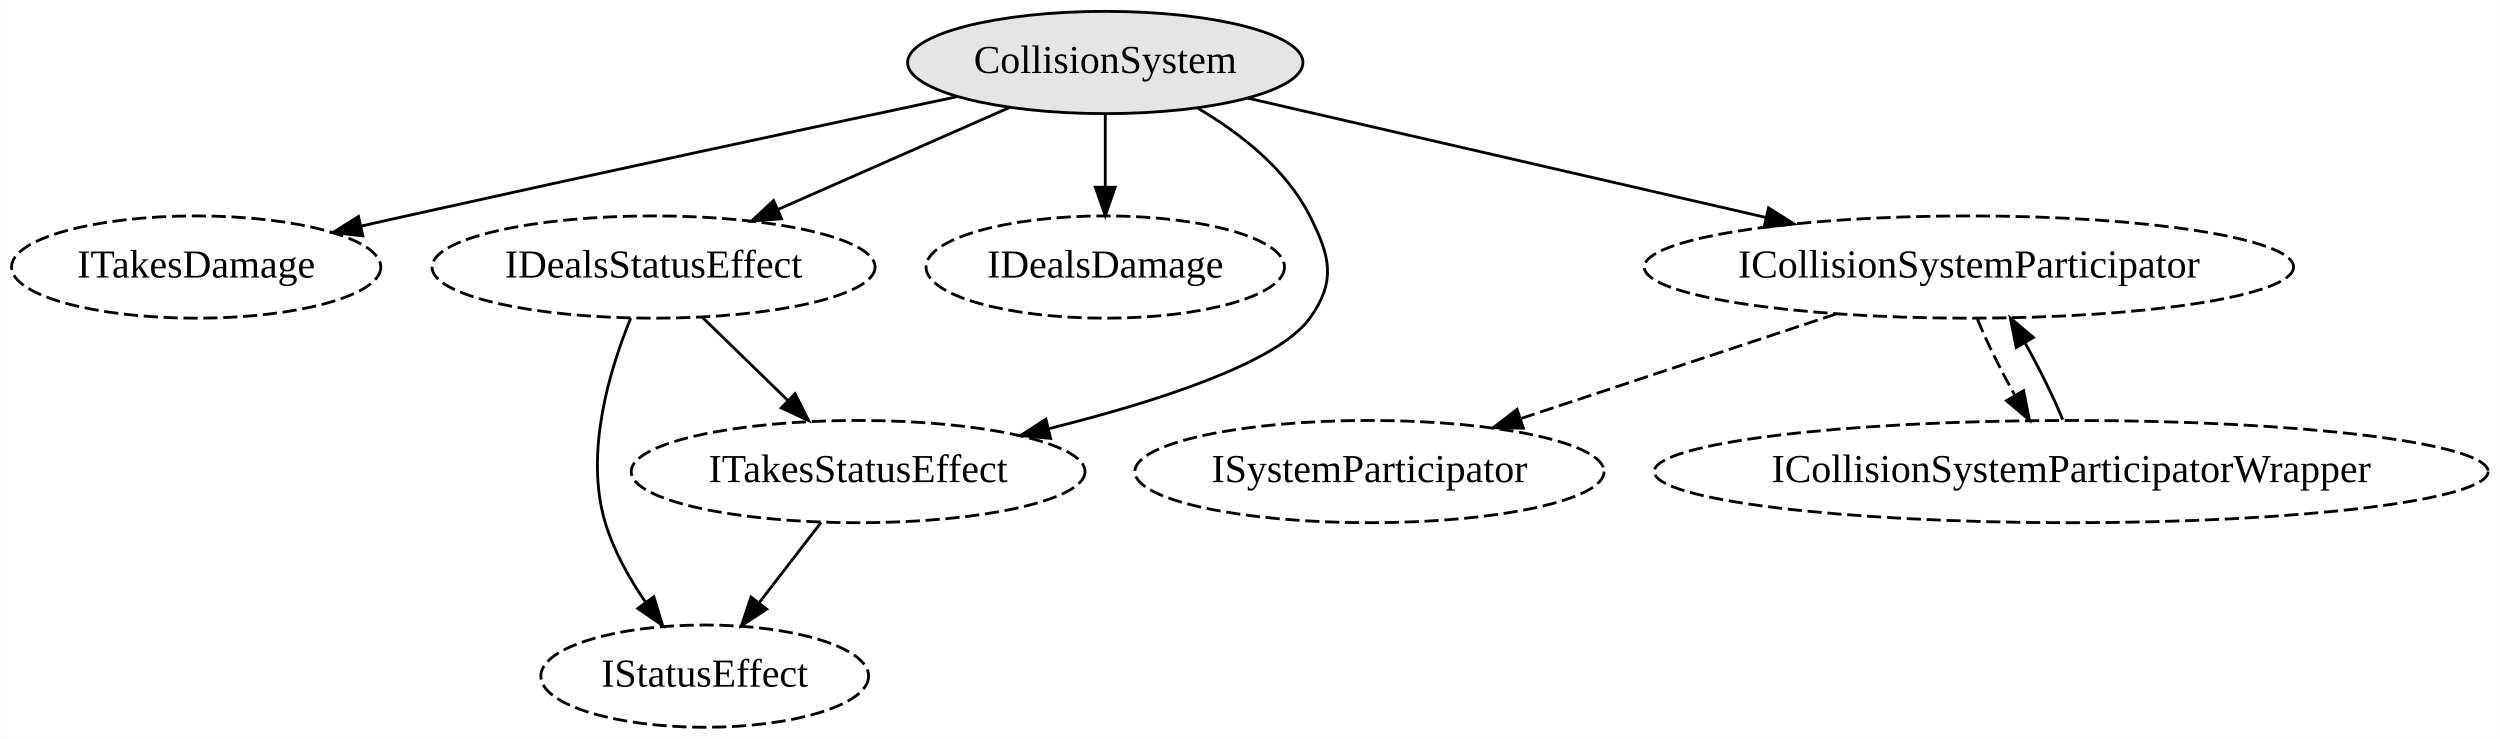
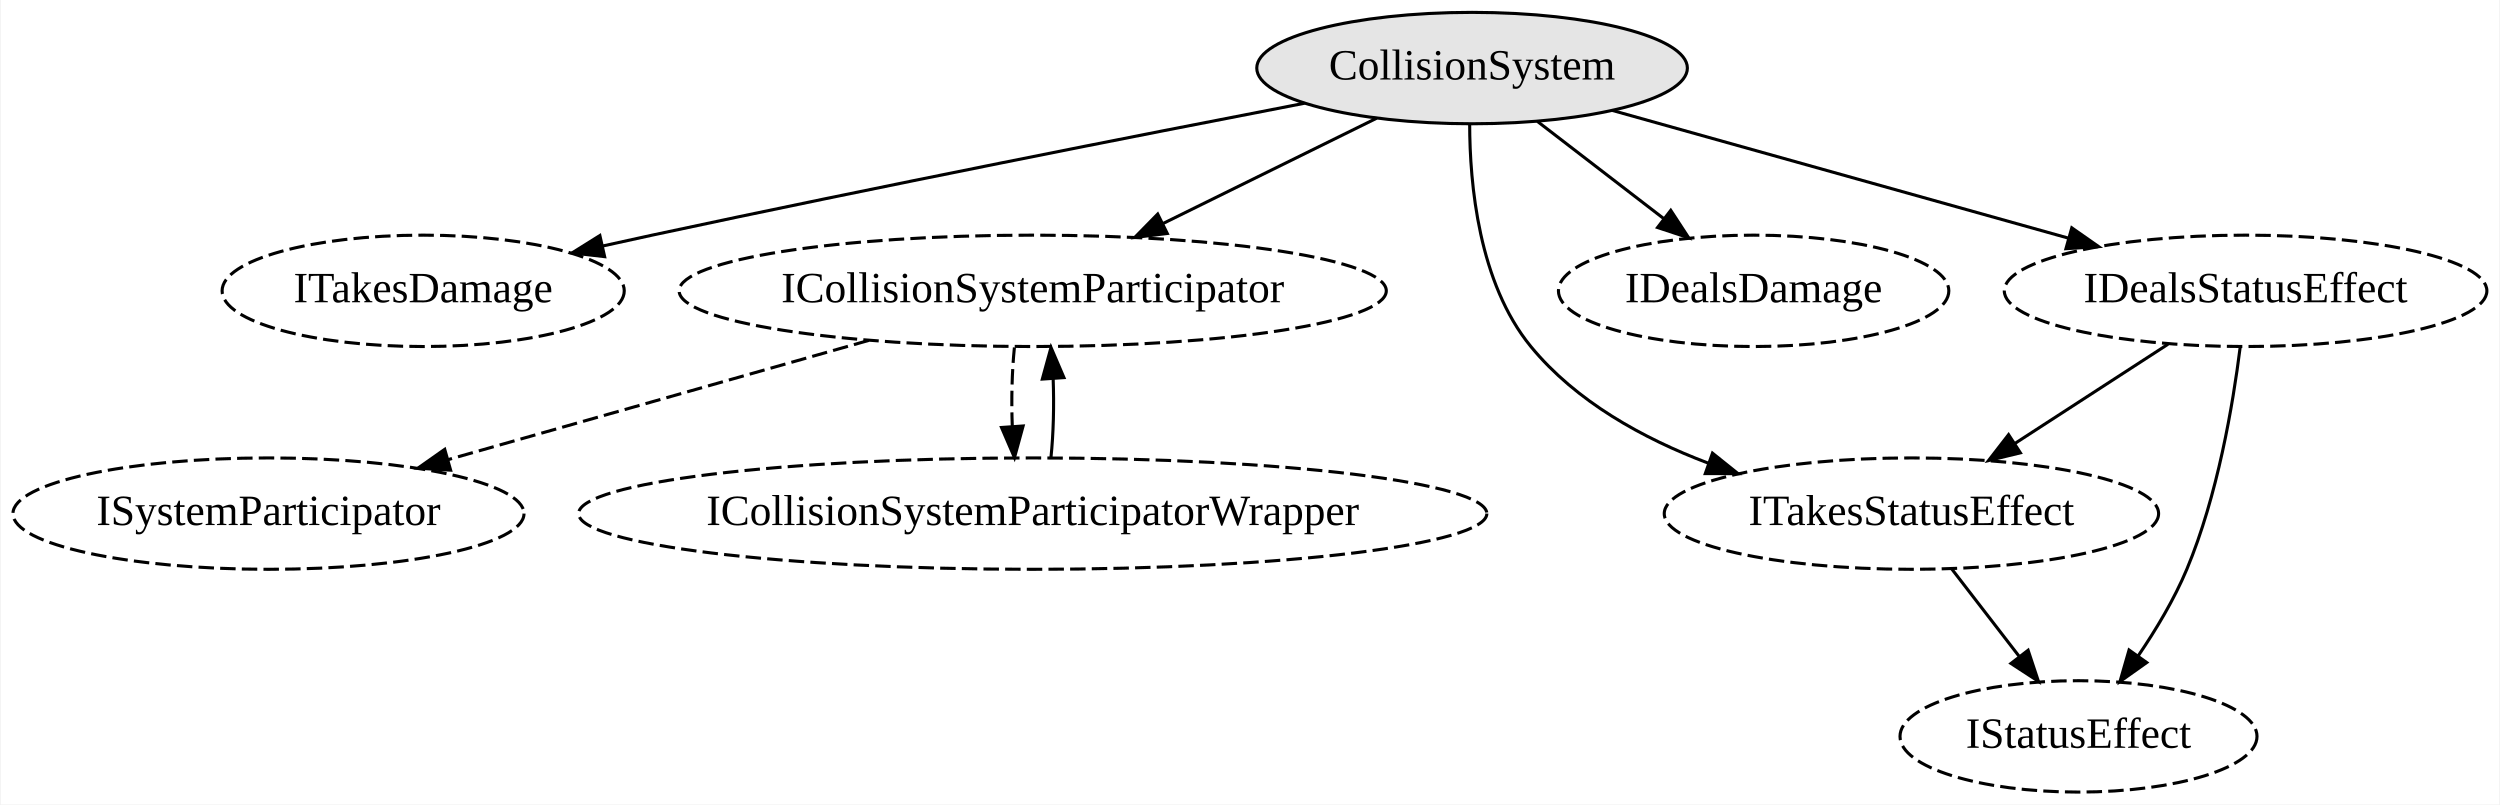
- <svg xmlns="http://www.w3.org/2000/svg" width="880pt" height="260pt" viewBox="0.00 0.00 879.88 260.00">
+ <svg xmlns="http://www.w3.org/2000/svg" width="808pt" height="260pt" viewBox="0.00 0.00 807.54 260.00">
  <g id="graph0" class="graph" transform="scale(1 1) rotate(0) translate(4 256)">
-     <polygon fill="white" stroke="none" points="-4,4 -4,-256 875.881,-256 875.881,4 -4,4" />
+     <polygon fill="white" stroke="none" points="-4,4 -4,-256 803.536,-256 803.536,4 -4,4" />
    <g id="node1" class="node">
-       <ellipse fill="none" stroke="black" stroke-dasharray="5,2" cx="243.994" cy="-18" rx="57.69" ry="18" />
-       <text text-anchor="middle" x="243.994" y="-14.3" font-family="Times New Roman,serif" font-size="14.00">IStatusEffect</text>
+       <ellipse fill="none" stroke="black" stroke-dasharray="5,2" cx="132.543" cy="-162" rx="64.989" ry="18" />
+       <text text-anchor="middle" x="132.543" y="-158.3" font-family="Times New Roman,serif" font-size="14.00">ITakesDamage</text>
    </g>
    <g id="node2" class="node">
-       <ellipse fill="none" stroke="black" stroke-dasharray="5,2" cx="64.994" cy="-162" rx="64.989" ry="18" />
-       <text text-anchor="middle" x="64.994" y="-158.3" font-family="Times New Roman,serif" font-size="14.00">ITakesDamage</text>
+       <ellipse fill="#e5e5e5" stroke="black" cx="471.543" cy="-234" rx="69.588" ry="18" />
+       <text text-anchor="middle" x="471.543" y="-230.3" font-family="Times New Roman,serif" font-size="14.00">CollisionSystem</text>
+     </g>
+     <g id="edge3" class="edge">
+       <path fill="none" stroke="black" d="M417.397,-222.638C363.774,-212.266 279.364,-195.643 206.543,-180 201.307,-178.875 195.869,-177.679 190.426,-176.463" />
+       <polygon fill="black" stroke="black" points="191.189,-173.047 180.664,-174.263 189.65,-179.876 191.189,-173.047" />
    </g>
    <g id="node3" class="node">
-       <ellipse fill="none" stroke="black" stroke-dasharray="5,2" cx="225.994" cy="-162" rx="77.986" ry="18" />
-       <text text-anchor="middle" x="225.994" y="-158.3" font-family="Times New Roman,serif" font-size="14.00">IDealsStatusEffect</text>
+       <ellipse fill="none" stroke="black" stroke-dasharray="5,2" cx="613.543" cy="-90" rx="79.886" ry="18" />
+       <text text-anchor="middle" x="613.543" y="-86.3" font-family="Times New Roman,serif" font-size="14.00">ITakesStatusEffect</text>
+     </g>
+     <g id="edge5" class="edge">
+       <path fill="none" stroke="black" d="M470.766,-215.954C470.785,-196.436 473.706,-164.52 490.543,-144 505.124,-126.23 526.786,-114.28 547.886,-106.306" />
+       <polygon fill="black" stroke="black" points="549.244,-109.539 557.513,-102.915 546.919,-102.936 549.244,-109.539" />
+     </g>
+     <g id="node4" class="node">
+       <ellipse fill="none" stroke="black" stroke-dasharray="5,2" cx="329.543" cy="-162" rx="114.28" ry="18" />
+       <text text-anchor="middle" x="329.543" y="-158.3" font-family="Times New Roman,serif" font-size="14.00">ICollisionSystemParticipator</text>
    </g>
    <g id="edge1" class="edge">
-       <path fill="none" stroke="black" d="M217.973,-144.02C210.527,-125.924 201.617,-96.557 208.994,-72 211.961,-62.124 217.43,-52.391 223.179,-44.015" />
-       <polygon fill="black" stroke="black" points="226.09,-45.962 229.176,-35.827 220.443,-41.826 226.09,-45.962" />
+       <path fill="none" stroke="black" d="M440.731,-217.811C420.532,-207.854 393.863,-194.707 371.708,-183.786" />
+       <polygon fill="black" stroke="black" points="373.038,-180.539 362.521,-179.257 369.942,-186.818 373.038,-180.539" />
+     </g>
+     <g id="node6" class="node">
+       <ellipse fill="none" stroke="black" stroke-dasharray="5,2" cx="562.543" cy="-162" rx="63.089" ry="18" />
+       <text text-anchor="middle" x="562.543" y="-158.3" font-family="Times New Roman,serif" font-size="14.00">IDealsDamage</text>
+     </g>
+     <g id="edge2" class="edge">
+       <path fill="none" stroke="black" d="M492.649,-216.765C504.823,-207.4 520.306,-195.49 533.603,-185.261" />
+       <polygon fill="black" stroke="black" points="535.759,-188.019 541.551,-179.147 531.491,-182.47 535.759,-188.019" />
+     </g>
+     <g id="node8" class="node">
+       <ellipse fill="none" stroke="black" stroke-dasharray="5,2" cx="721.543" cy="-162" rx="77.986" ry="18" />
+       <text text-anchor="middle" x="721.543" y="-158.3" font-family="Times New Roman,serif" font-size="14.00">IDealsStatusEffect</text>
+     </g>
+     <g id="edge4" class="edge">
+       <path fill="none" stroke="black" d="M516.816,-220.324C558.154,-208.749 619.456,-191.584 664.203,-179.055" />
+       <polygon fill="black" stroke="black" points="665.37,-182.363 674.055,-176.296 663.482,-175.622 665.37,-182.363" />
+     </g>
+     <g id="node5" class="node">
+       <ellipse fill="none" stroke="black" stroke-dasharray="5,2" cx="667.543" cy="-18" rx="57.69" ry="18" />
+       <text text-anchor="middle" x="667.543" y="-14.3" font-family="Times New Roman,serif" font-size="14.00">IStatusEffect</text>
+     </g>
+     <g id="edge6" class="edge">
+       <path fill="none" stroke="black" d="M626.615,-72.055C633.115,-63.629 641.098,-53.28 648.283,-43.966" />
+       <polygon fill="black" stroke="black" points="651.254,-45.845 654.591,-35.789 645.712,-41.569 651.254,-45.845" />
+     </g>
+     <g id="node7" class="node">
+       <ellipse fill="none" stroke="black" stroke-dasharray="5,2" cx="329.543" cy="-90" rx="146.774" ry="18" />
+       <text text-anchor="middle" x="329.543" y="-86.3" font-family="Times New Roman,serif" font-size="14.00">ICollisionSystemParticipatorWrapper</text>
+     </g>
+     <g id="edge8" class="edge">
+       <path fill="none" stroke="black" stroke-dasharray="5,2" d="M323.627,-143.697C322.831,-135.983 322.605,-126.712 322.947,-118.112" />
+       <polygon fill="black" stroke="black" points="326.441,-118.324 323.648,-108.104 319.458,-117.836 326.441,-118.324" />
    </g>
    <g id="node9" class="node">
-       <ellipse fill="none" stroke="black" stroke-dasharray="5,2" cx="297.994" cy="-90" rx="79.886" ry="18" />
-       <text text-anchor="middle" x="297.994" y="-86.3" font-family="Times New Roman,serif" font-size="14.00">ITakesStatusEffect</text>
-     </g>
-     <g id="edge2" class="edge">
-       <path fill="none" stroke="black" d="M243.057,-144.411C252.071,-135.648 263.298,-124.732 273.25,-115.057" />
-       <polygon fill="black" stroke="black" points="275.823,-117.437 280.554,-107.956 270.944,-112.418 275.823,-117.437" />
-     </g>
-     <g id="node4" class="node">
-       <ellipse fill="none" stroke="black" stroke-dasharray="5,2" cx="384.994" cy="-162" rx="63.089" ry="18" />
-       <text text-anchor="middle" x="384.994" y="-158.3" font-family="Times New Roman,serif" font-size="14.00">IDealsDamage</text>
-     </g>
-     <g id="node5" class="node">
-       <ellipse fill="none" stroke="black" stroke-dasharray="5,2" cx="688.994" cy="-162" rx="114.28" ry="18" />
-       <text text-anchor="middle" x="688.994" y="-158.3" font-family="Times New Roman,serif" font-size="14.00">ICollisionSystemParticipator</text>
-     </g>
-     <g id="node7" class="node">
-       <ellipse fill="none" stroke="black" stroke-dasharray="5,2" cx="477.994" cy="-90" rx="82.585" ry="18" />
-       <text text-anchor="middle" x="477.994" y="-86.3" font-family="Times New Roman,serif" font-size="14.00">ISystemParticipator</text>
-     </g>
-     <g id="edge3" class="edge">
-       <path fill="none" stroke="black" stroke-dasharray="5,2" d="M642.428,-145.552C609.622,-134.668 565.622,-120.071 531.392,-108.715" />
-       <polygon fill="black" stroke="black" points="532.155,-105.28 521.561,-105.453 529.95,-111.924 532.155,-105.28" />
-     </g>
-     <g id="node8" class="node">
-       <ellipse fill="none" stroke="black" stroke-dasharray="5,2" cx="724.994" cy="-90" rx="146.774" ry="18" />
-       <text text-anchor="middle" x="724.994" y="-86.3" font-family="Times New Roman,serif" font-size="14.00">ICollisionSystemParticipatorWrapper</text>
-     </g>
-     <g id="edge4" class="edge">
-       <path fill="none" stroke="black" stroke-dasharray="5,2" d="M691.977,-143.697C695.288,-135.644 700.092,-125.894 705.085,-116.982" />
-       <polygon fill="black" stroke="black" points="708.253,-118.499 710.303,-108.104 702.218,-114.952 708.253,-118.499" />
-     </g>
-     <g id="node6" class="node">
-       <ellipse fill="#e5e5e5" stroke="black" cx="384.994" cy="-234" rx="69.588" ry="18" />
-       <text text-anchor="middle" x="384.994" y="-230.3" font-family="Times New Roman,serif" font-size="14.00">CollisionSystem</text>
+       <ellipse fill="none" stroke="black" stroke-dasharray="5,2" cx="82.543" cy="-90" rx="82.585" ry="18" />
+       <text text-anchor="middle" x="82.543" y="-86.3" font-family="Times New Roman,serif" font-size="14.00">ISystemParticipator</text>
    </g>
    <g id="edge7" class="edge">
-       <path fill="none" stroke="black" d="M332.641,-221.936C282.809,-211.354 205.733,-194.855 138.994,-180 133.767,-178.837 128.335,-177.614 122.896,-176.381" />
-       <polygon fill="black" stroke="black" points="123.665,-172.967 113.138,-174.16 122.112,-179.792 123.665,-172.967" />
-     </g>
-     <g id="edge8" class="edge">
-       <path fill="none" stroke="black" d="M351.274,-218.155C327.486,-207.682 295.403,-193.557 269.659,-182.224" />
-       <polygon fill="black" stroke="black" points="271.051,-179.012 260.489,-178.186 268.231,-185.419 271.051,-179.012" />
-     </g>
-     <g id="edge6" class="edge">
-       <path fill="none" stroke="black" d="M384.994,-215.697C384.994,-207.983 384.994,-198.712 384.994,-190.112" />
-       <polygon fill="black" stroke="black" points="388.494,-190.104 384.994,-180.104 381.494,-190.104 388.494,-190.104" />
-     </g>
-     <g id="edge5" class="edge">
-       <path fill="none" stroke="black" d="M435.194,-221.441C484.909,-209.993 561.515,-192.354 617.564,-179.448" />
-       <polygon fill="black" stroke="black" points="618.467,-182.831 627.427,-177.177 616.896,-176.01 618.467,-182.831" />
+       <path fill="none" stroke="black" stroke-dasharray="5,2" d="M276.555,-145.983C236.53,-134.64 181.644,-119.085 140.462,-107.415" />
+       <polygon fill="black" stroke="black" points="141.412,-104.046 130.837,-104.687 139.504,-110.781 141.412,-104.046" />
    </g>
    <g id="edge9" class="edge">
-       <path fill="none" stroke="black" d="M417.624,-217.872C432.516,-209.095 448.66,-196.483 456.994,-180 464.214,-165.721 466.35,-156.98 456.994,-144 445.71,-128.344 403.432,-114.683 365.308,-105.153" />
-       <polygon fill="black" stroke="black" points="365.756,-101.66 355.212,-102.699 364.102,-108.462 365.756,-101.66" />
+       <path fill="none" stroke="black" d="M335.438,-108.104C336.243,-115.791 336.48,-125.054 336.147,-133.665" />
+       <polygon fill="black" stroke="black" points="332.651,-133.48 335.458,-143.697 339.635,-133.96 332.651,-133.48" />
+     </g>
+     <g id="edge11" class="edge">
+       <path fill="none" stroke="black" d="M696.494,-144.765C681.772,-135.223 662.975,-123.04 646.998,-112.684" />
+       <polygon fill="black" stroke="black" points="648.751,-109.649 638.456,-107.147 644.944,-115.523 648.751,-109.649" />
    </g>
    <g id="edge10" class="edge">
-       <path fill="none" stroke="black" d="M722.023,-108.275C718.661,-116.456 713.756,-126.392 708.676,-135.424" />
-       <polygon fill="black" stroke="black" points="705.651,-133.663 703.587,-144.055 711.681,-137.218 705.651,-133.663" />
-     </g>
-     <g id="edge11" class="edge">
-       <path fill="none" stroke="black" d="M284.922,-72.055C278.422,-63.629 270.439,-53.28 263.254,-43.966" />
-       <polygon fill="black" stroke="black" points="265.825,-41.569 256.946,-35.789 260.283,-45.845 265.825,-41.569" />
+       <path fill="none" stroke="black" d="M719.784,-143.7C717.48,-125.338 712.5,-95.751 702.543,-72 698.493,-62.339 692.628,-52.55 686.855,-44.058" />
+       <polygon fill="black" stroke="black" points="689.592,-41.867 680.95,-35.738 683.883,-45.918 689.592,-41.867" />
    </g>
  </g>
</svg>
